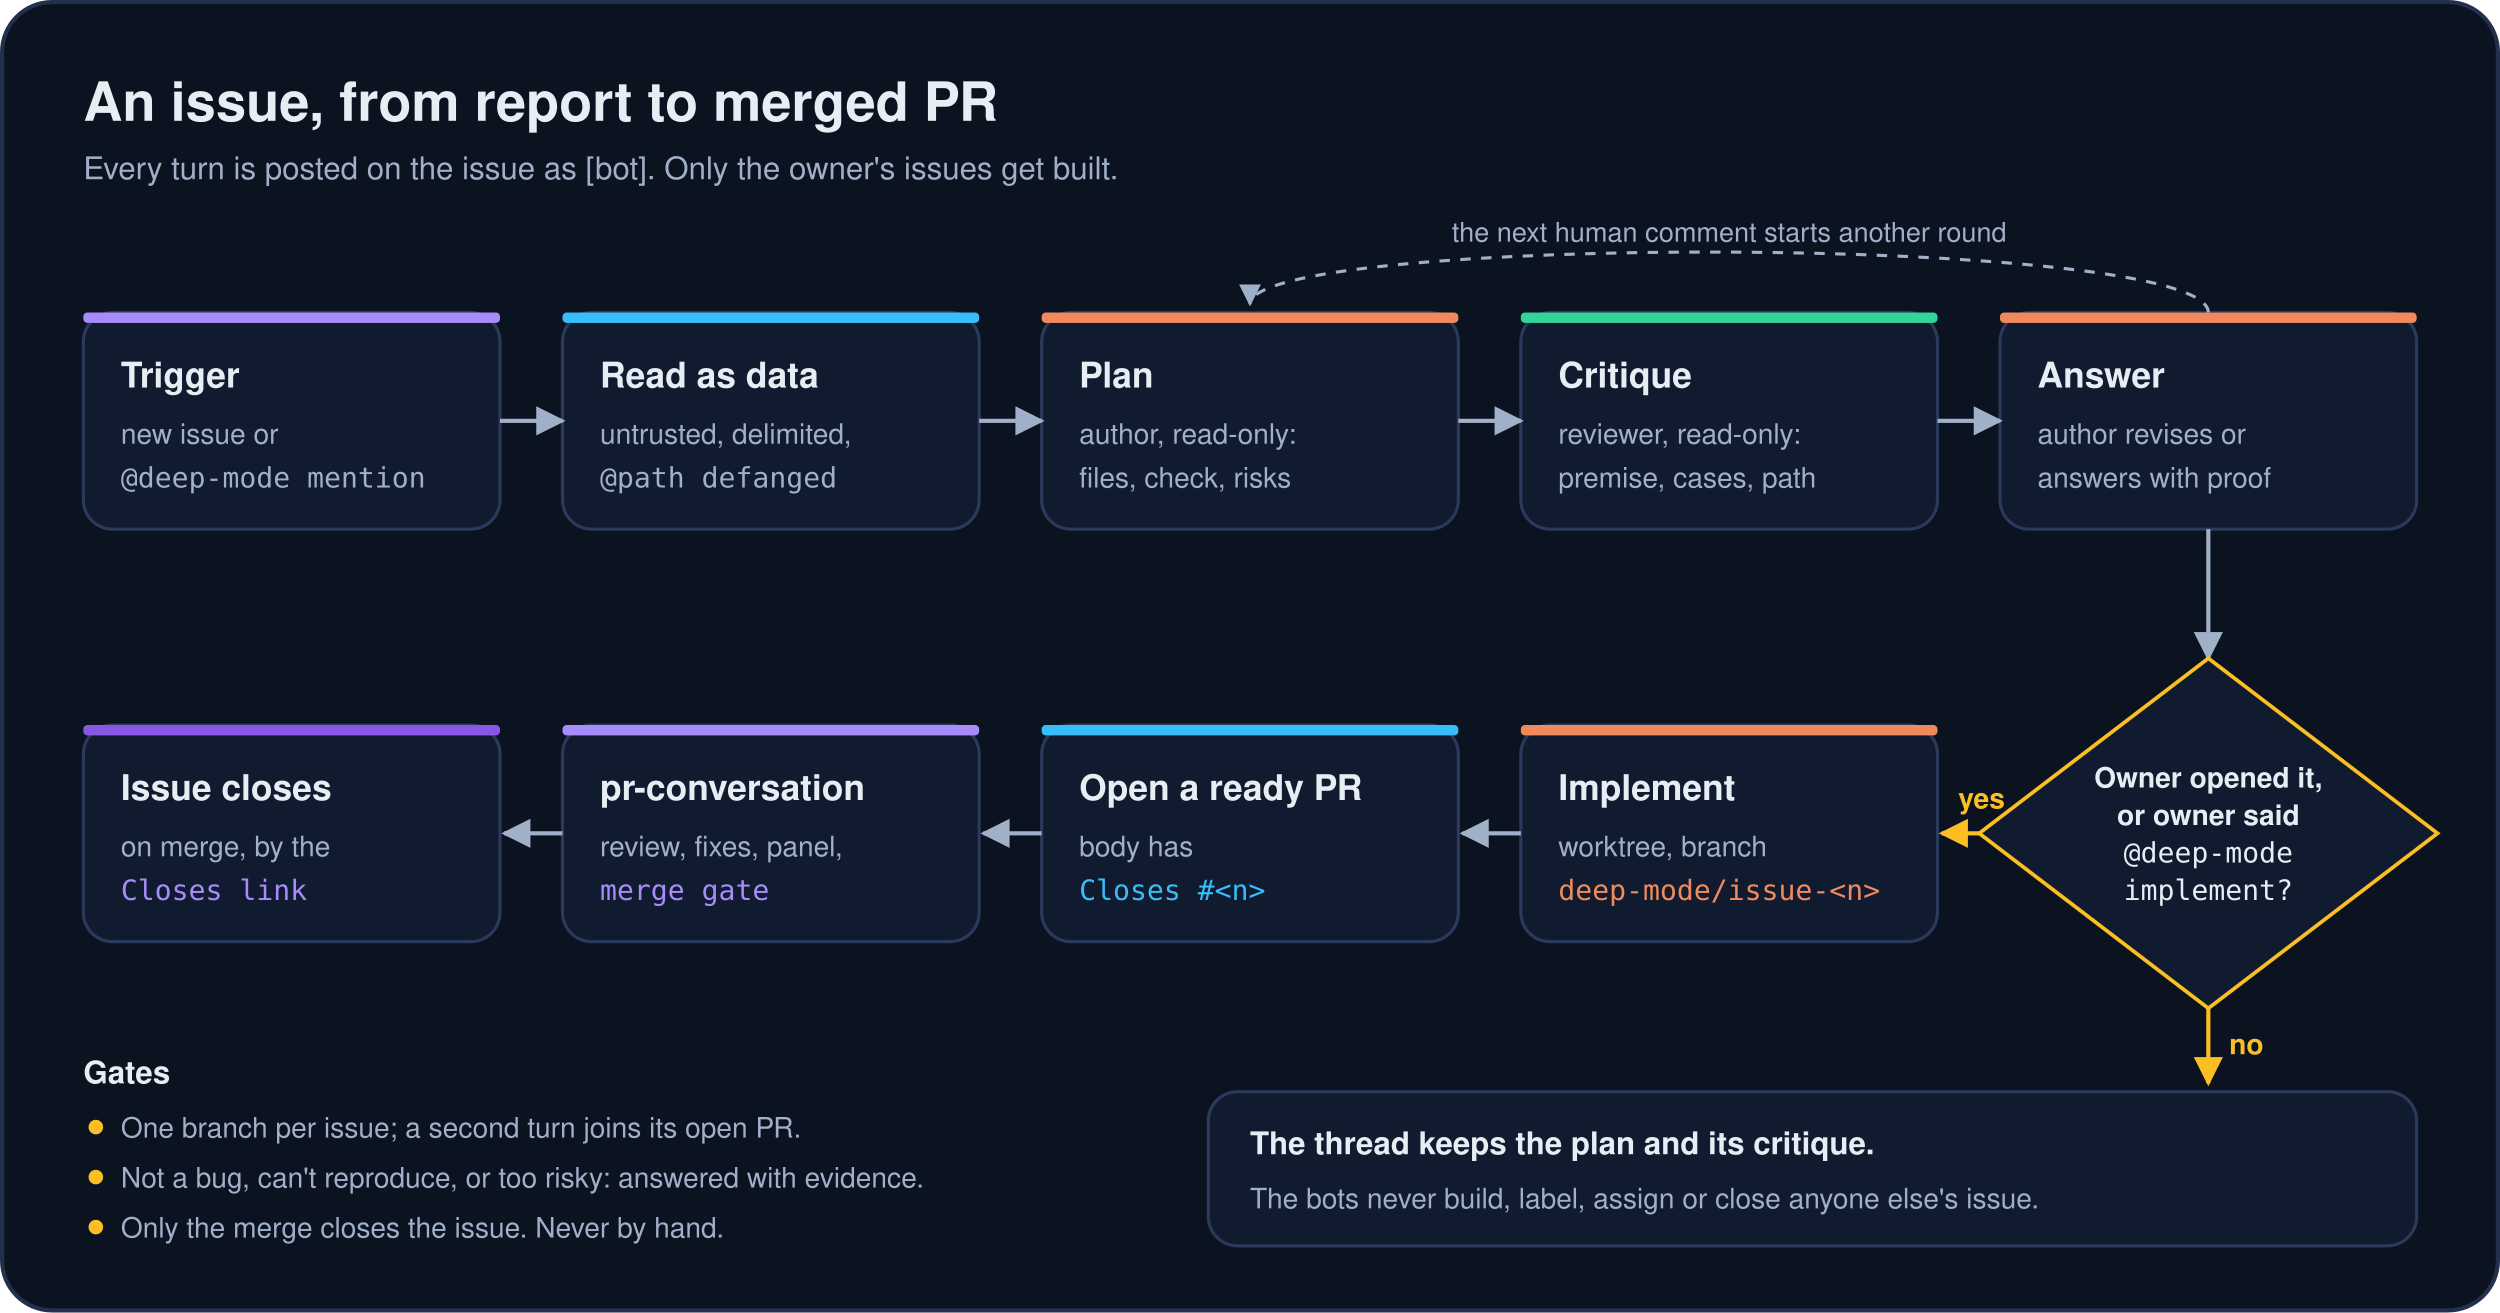
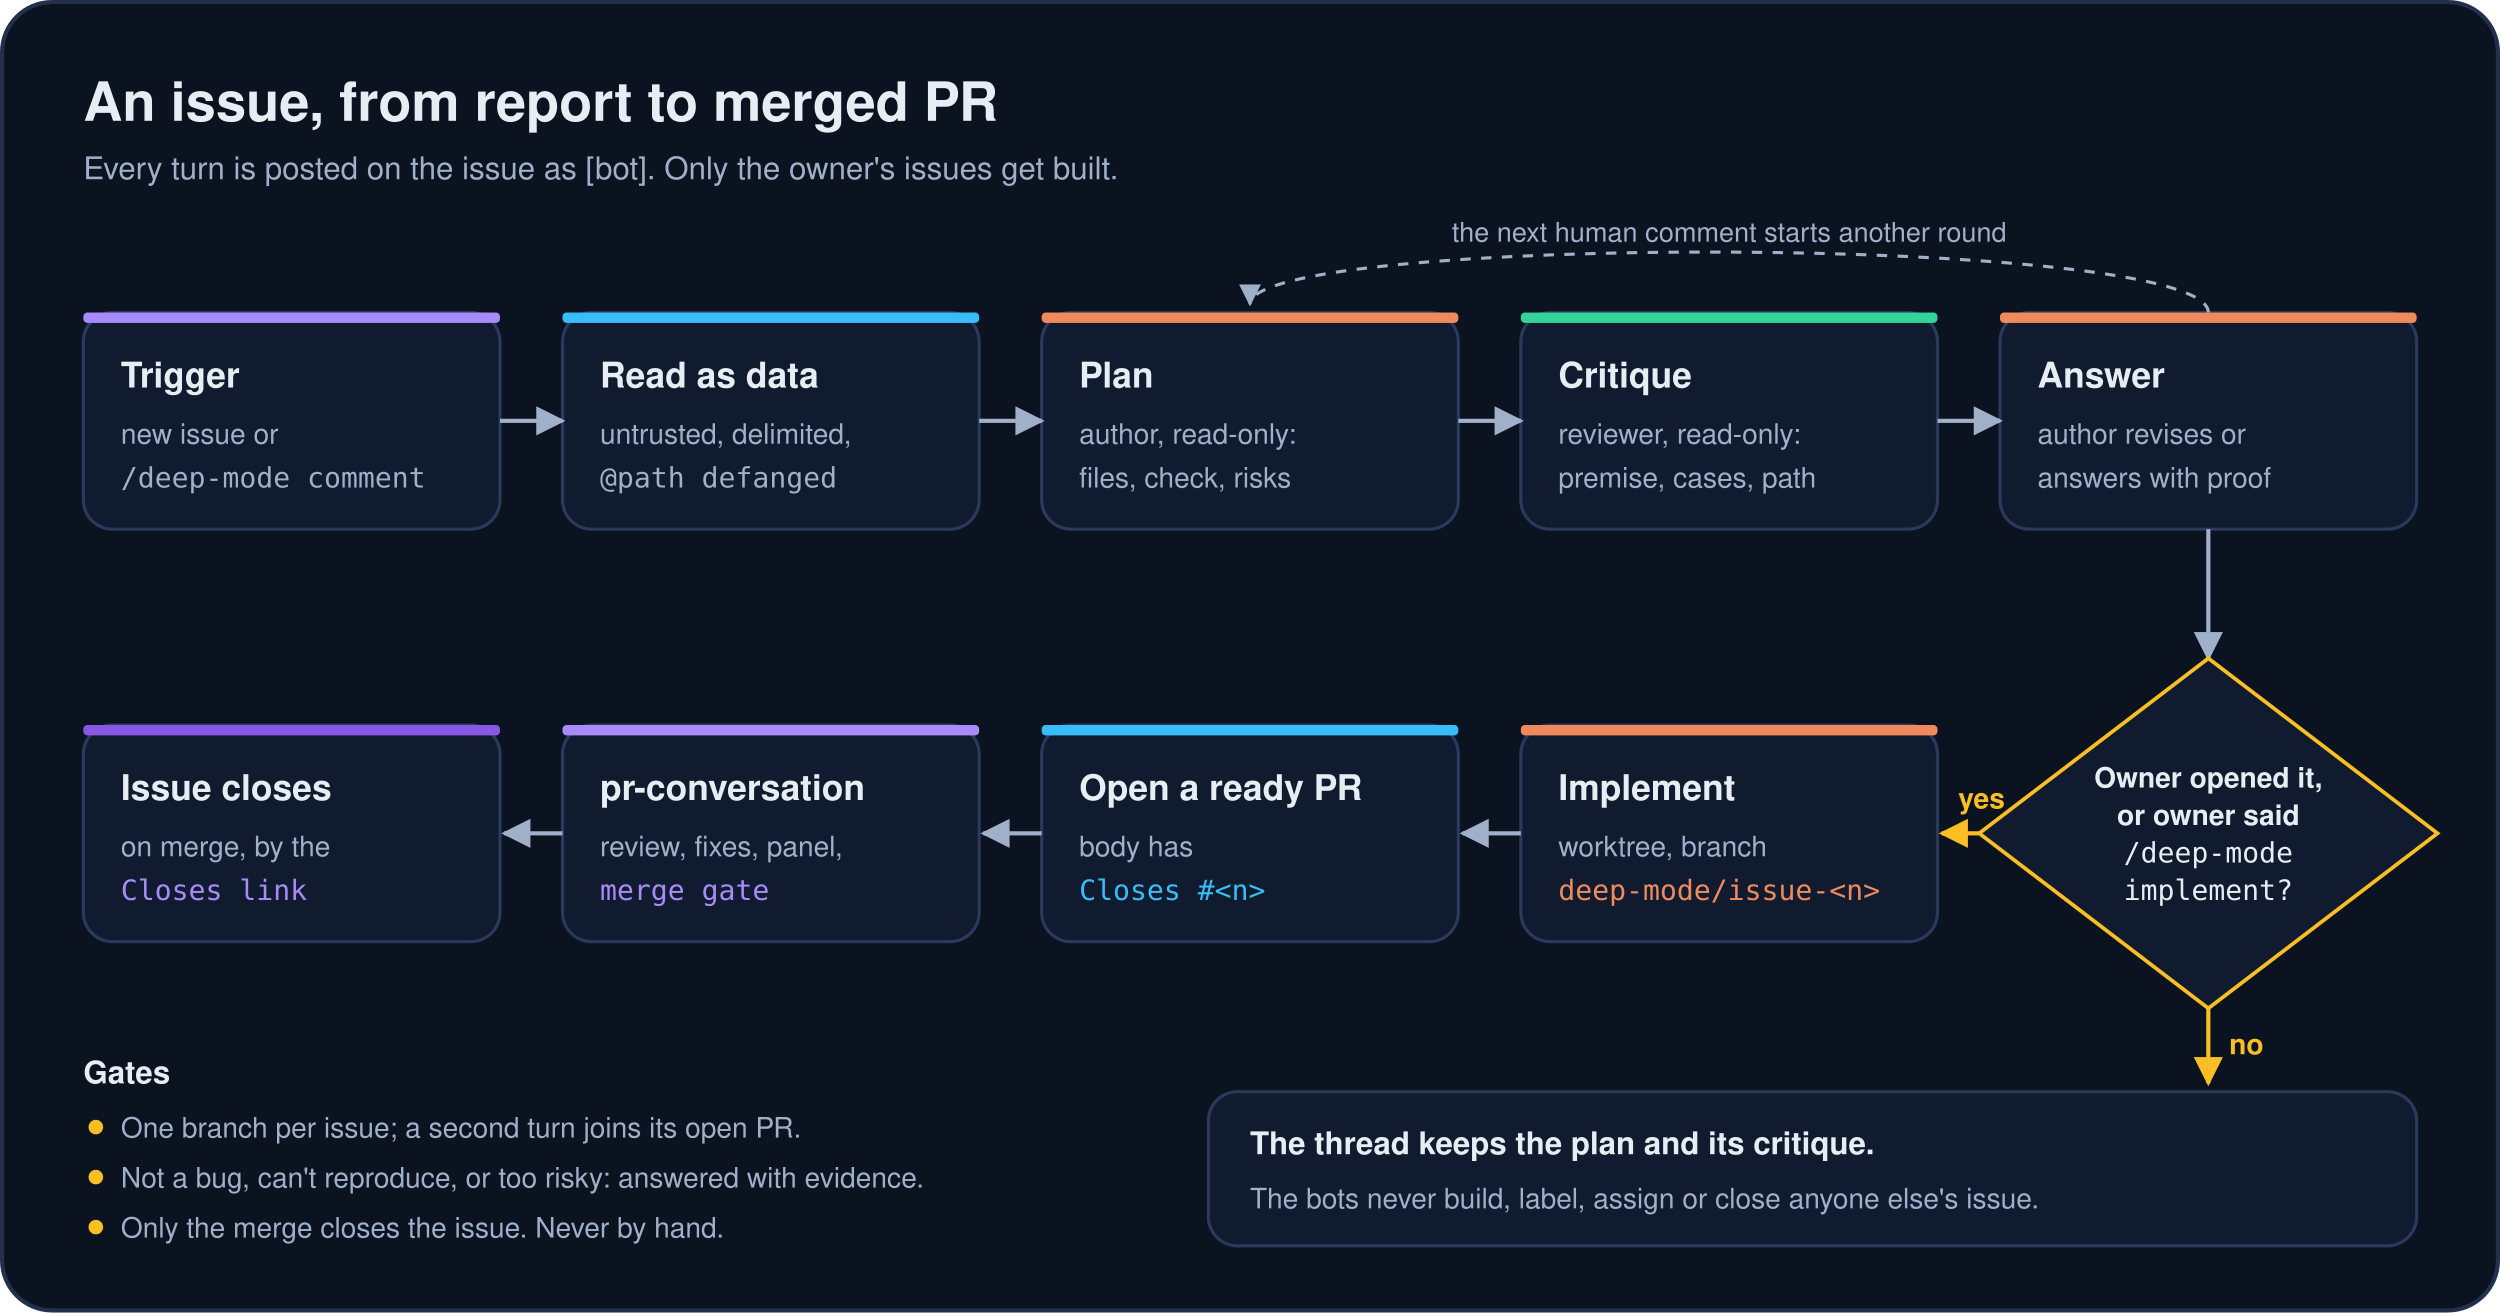
<svg xmlns="http://www.w3.org/2000/svg" width="1200" height="630" viewBox="0 0 1200 630" role="img" aria-labelledby="t d">
  <defs>
    <marker id="ah" viewBox="0 0 10 10" refX="9" refY="5" markerWidth="7" markerHeight="7" orient="auto-start-reverse">
      <path d="M0 0L10 5L0 10z" fill="#9fb0c8" />
    </marker>
    <marker id="ahA" viewBox="0 0 10 10" refX="9" refY="5" markerWidth="7" markerHeight="7" orient="auto-start-reverse">
      <path d="M0 0L10 5L0 10z" fill="#fbbf24" />
    </marker>
    <marker id="ahV" viewBox="0 0 10 10" refX="9" refY="5" markerWidth="7" markerHeight="7" orient="auto-start-reverse">
      <path d="M0 0L10 5L0 10z" fill="#a78bfa" />
    </marker>
    <marker id="ahS" viewBox="0 0 10 10" refX="9" refY="5" markerWidth="7" markerHeight="7" orient="auto-start-reverse">
      <path d="M0 0L10 5L0 10z" fill="#38bdf8" />
    </marker>
  </defs>
  <rect x="1" y="1" width="1198" height="628" rx="24" fill="#0b1220" stroke="#22304d" stroke-width="2" />
  <text x="40" y="58" font-family="ui-sans-serif, -apple-system, 'Segoe UI', Helvetica, Arial, sans-serif" font-size="26" font-weight="700" fill="#e6edf3" text-anchor="start">An issue, from report to merged PR</text>
  <text x="40" y="86" font-family="ui-sans-serif, -apple-system, 'Segoe UI', Helvetica, Arial, sans-serif" font-size="15" font-weight="400" fill="#9fb0c8" text-anchor="start">Every turn is posted on the issue as [bot]. Only the owner's issues get built.</text>
  <rect x="40" y="150" width="200" height="104" rx="14" fill="#111b2f" stroke="#2a3a5c" stroke-width="1.5" />
  <rect x="40" y="150" width="200" height="5" rx="2" fill="#a78bfa" />
  <text x="58" y="186" font-family="ui-sans-serif, -apple-system, 'Segoe UI', Helvetica, Arial, sans-serif" font-size="17" font-weight="600" fill="#e6edf3" text-anchor="start">Trigger</text>
  <text x="58" y="213" font-family="ui-sans-serif, -apple-system, 'Segoe UI', Helvetica, Arial, sans-serif" font-size="13.5" font-weight="400" fill="#9fb0c8" text-anchor="start">new issue or</text>
-   <text x="58" y="234" font-family="ui-monospace, SFMono-Regular, 'Cascadia Mono', Consolas, Menlo, monospace" font-size="13.5" font-weight="400" fill="#9fb0c8" text-anchor="start">@deep-mode mention</text>
+   <text x="58" y="234" font-family="ui-monospace, SFMono-Regular, 'Cascadia Mono', Consolas, Menlo, monospace" font-size="13.5" font-weight="400" fill="#9fb0c8" text-anchor="start">/deep-mode comment</text>
  <rect x="270" y="150" width="200" height="104" rx="14" fill="#111b2f" stroke="#2a3a5c" stroke-width="1.5" />
  <rect x="270" y="150" width="200" height="5" rx="2" fill="#38bdf8" />
  <text x="288" y="186" font-family="ui-sans-serif, -apple-system, 'Segoe UI', Helvetica, Arial, sans-serif" font-size="17" font-weight="600" fill="#e6edf3" text-anchor="start">Read as data</text>
  <text x="288" y="213" font-family="ui-sans-serif, -apple-system, 'Segoe UI', Helvetica, Arial, sans-serif" font-size="13.5" font-weight="400" fill="#9fb0c8" text-anchor="start">untrusted, delimited,</text>
  <text x="288" y="234" font-family="ui-monospace, SFMono-Regular, 'Cascadia Mono', Consolas, Menlo, monospace" font-size="13.5" font-weight="400" fill="#9fb0c8" text-anchor="start">@path defanged</text>
  <rect x="500" y="150" width="200" height="104" rx="14" fill="#111b2f" stroke="#2a3a5c" stroke-width="1.5" />
  <rect x="500" y="150" width="200" height="5" rx="2" fill="#f08a5d" />
  <text x="518" y="186" font-family="ui-sans-serif, -apple-system, 'Segoe UI', Helvetica, Arial, sans-serif" font-size="17" font-weight="600" fill="#e6edf3" text-anchor="start">Plan</text>
  <text x="518" y="213" font-family="ui-sans-serif, -apple-system, 'Segoe UI', Helvetica, Arial, sans-serif" font-size="13.5" font-weight="400" fill="#9fb0c8" text-anchor="start">author, read-only:</text>
  <text x="518" y="234" font-family="ui-sans-serif, -apple-system, 'Segoe UI', Helvetica, Arial, sans-serif" font-size="13.5" font-weight="400" fill="#9fb0c8" text-anchor="start">files, check, risks</text>
  <rect x="730" y="150" width="200" height="104" rx="14" fill="#111b2f" stroke="#2a3a5c" stroke-width="1.5" />
  <rect x="730" y="150" width="200" height="5" rx="2" fill="#34d399" />
  <text x="748" y="186" font-family="ui-sans-serif, -apple-system, 'Segoe UI', Helvetica, Arial, sans-serif" font-size="17" font-weight="600" fill="#e6edf3" text-anchor="start">Critique</text>
  <text x="748" y="213" font-family="ui-sans-serif, -apple-system, 'Segoe UI', Helvetica, Arial, sans-serif" font-size="13.5" font-weight="400" fill="#9fb0c8" text-anchor="start">reviewer, read-only:</text>
  <text x="748" y="234" font-family="ui-sans-serif, -apple-system, 'Segoe UI', Helvetica, Arial, sans-serif" font-size="13.5" font-weight="400" fill="#9fb0c8" text-anchor="start">premise, cases, path</text>
  <rect x="960" y="150" width="200" height="104" rx="14" fill="#111b2f" stroke="#2a3a5c" stroke-width="1.5" />
  <rect x="960" y="150" width="200" height="5" rx="2" fill="#f08a5d" />
  <text x="978" y="186" font-family="ui-sans-serif, -apple-system, 'Segoe UI', Helvetica, Arial, sans-serif" font-size="17" font-weight="600" fill="#e6edf3" text-anchor="start">Answer</text>
  <text x="978" y="213" font-family="ui-sans-serif, -apple-system, 'Segoe UI', Helvetica, Arial, sans-serif" font-size="13.5" font-weight="400" fill="#9fb0c8" text-anchor="start">author revises or</text>
  <text x="978" y="234" font-family="ui-sans-serif, -apple-system, 'Segoe UI', Helvetica, Arial, sans-serif" font-size="13.5" font-weight="400" fill="#9fb0c8" text-anchor="start">answers with proof</text>
  <line x1="240" y1="202" x2="270" y2="202" stroke="#9fb0c8" stroke-width="2" marker-end="url(#ah)" />
  <line x1="470" y1="202" x2="500" y2="202" stroke="#9fb0c8" stroke-width="2" marker-end="url(#ah)" />
  <line x1="700" y1="202" x2="730" y2="202" stroke="#9fb0c8" stroke-width="2" marker-end="url(#ah)" />
  <line x1="930" y1="202" x2="960" y2="202" stroke="#9fb0c8" stroke-width="2" marker-end="url(#ah)" />
  <path d="M1060 150 C1060 112 600 112 600 146" fill="none" stroke="#9fb0c8" stroke-width="1.5" stroke-dasharray="5 5" marker-end="url(#ah)" />
  <text x="830" y="116" font-family="ui-sans-serif, -apple-system, 'Segoe UI', Helvetica, Arial, sans-serif" font-size="13" font-weight="400" fill="#9fb0c8" text-anchor="middle">the next human comment starts another round</text>
  <line x1="1060" y1="254" x2="1060" y2="316" stroke="#9fb0c8" stroke-width="2" marker-end="url(#ah)" />
  <path d="M1060 316 L1170 400 L1060 484 L950 400z" fill="#111b2f" stroke="#fbbf24" stroke-width="1.8" />
  <text x="1060" y="378" font-family="ui-sans-serif, -apple-system, 'Segoe UI', Helvetica, Arial, sans-serif" font-size="13.5" font-weight="600" fill="#e6edf3" text-anchor="middle">Owner opened it,</text>
  <text x="1060" y="396" font-family="ui-sans-serif, -apple-system, 'Segoe UI', Helvetica, Arial, sans-serif" font-size="13.5" font-weight="600" fill="#e6edf3" text-anchor="middle">or owner said</text>
-   <text x="1060" y="414" font-family="ui-monospace, SFMono-Regular, 'Cascadia Mono', Consolas, Menlo, monospace" font-size="13.5" font-weight="500" fill="#e6edf3" text-anchor="middle">@deep-mode</text>
+   <text x="1060" y="414" font-family="ui-monospace, SFMono-Regular, 'Cascadia Mono', Consolas, Menlo, monospace" font-size="13.5" font-weight="500" fill="#e6edf3" text-anchor="middle">/deep-mode</text>
  <text x="1060" y="432" font-family="ui-monospace, SFMono-Regular, 'Cascadia Mono', Consolas, Menlo, monospace" font-size="13.5" font-weight="500" fill="#e6edf3" text-anchor="middle">implement?</text>
  <rect x="730" y="348" width="200" height="104" rx="14" fill="#111b2f" stroke="#2a3a5c" stroke-width="1.5" />
  <rect x="730" y="348" width="200" height="5" rx="2" fill="#f08a5d" />
  <text x="748" y="384" font-family="ui-sans-serif, -apple-system, 'Segoe UI', Helvetica, Arial, sans-serif" font-size="17" font-weight="600" fill="#e6edf3" text-anchor="start">Implement</text>
  <text x="748" y="411" font-family="ui-sans-serif, -apple-system, 'Segoe UI', Helvetica, Arial, sans-serif" font-size="13.5" font-weight="400" fill="#9fb0c8" text-anchor="start">worktree, branch</text>
  <text x="748" y="432" font-family="ui-monospace, SFMono-Regular, 'Cascadia Mono', Consolas, Menlo, monospace" font-size="13.5" font-weight="500" fill="#f08a5d" text-anchor="start">deep-mode/issue-&lt;n&gt;</text>
  <rect x="500" y="348" width="200" height="104" rx="14" fill="#111b2f" stroke="#2a3a5c" stroke-width="1.5" />
  <rect x="500" y="348" width="200" height="5" rx="2" fill="#38bdf8" />
  <text x="518" y="384" font-family="ui-sans-serif, -apple-system, 'Segoe UI', Helvetica, Arial, sans-serif" font-size="17" font-weight="600" fill="#e6edf3" text-anchor="start">Open a ready PR</text>
  <text x="518" y="411" font-family="ui-sans-serif, -apple-system, 'Segoe UI', Helvetica, Arial, sans-serif" font-size="13.5" font-weight="400" fill="#9fb0c8" text-anchor="start">body has</text>
  <text x="518" y="432" font-family="ui-monospace, SFMono-Regular, 'Cascadia Mono', Consolas, Menlo, monospace" font-size="13.5" font-weight="500" fill="#38bdf8" text-anchor="start">Closes #&lt;n&gt;</text>
  <rect x="270" y="348" width="200" height="104" rx="14" fill="#111b2f" stroke="#2a3a5c" stroke-width="1.5" />
  <rect x="270" y="348" width="200" height="5" rx="2" fill="#a78bfa" />
  <text x="288" y="384" font-family="ui-sans-serif, -apple-system, 'Segoe UI', Helvetica, Arial, sans-serif" font-size="17" font-weight="600" fill="#e6edf3" text-anchor="start">pr-conversation</text>
  <text x="288" y="411" font-family="ui-sans-serif, -apple-system, 'Segoe UI', Helvetica, Arial, sans-serif" font-size="13.5" font-weight="400" fill="#9fb0c8" text-anchor="start">review, fixes, panel,</text>
  <text x="288" y="432" font-family="ui-monospace, SFMono-Regular, 'Cascadia Mono', Consolas, Menlo, monospace" font-size="13.5" font-weight="500" fill="#a78bfa" text-anchor="start">merge gate</text>
  <rect x="40" y="348" width="200" height="104" rx="14" fill="#111b2f" stroke="#2a3a5c" stroke-width="1.5" />
  <rect x="40" y="348" width="200" height="5" rx="2" fill="#8957e5" />
  <text x="58" y="384" font-family="ui-sans-serif, -apple-system, 'Segoe UI', Helvetica, Arial, sans-serif" font-size="17" font-weight="600" fill="#e6edf3" text-anchor="start">Issue closes</text>
  <text x="58" y="411" font-family="ui-sans-serif, -apple-system, 'Segoe UI', Helvetica, Arial, sans-serif" font-size="13.5" font-weight="400" fill="#9fb0c8" text-anchor="start">on merge, by the</text>
  <text x="58" y="432" font-family="ui-monospace, SFMono-Regular, 'Cascadia Mono', Consolas, Menlo, monospace" font-size="13.5" font-weight="500" fill="#a78bfa" text-anchor="start">Closes link</text>
  <line x1="950" y1="400" x2="932" y2="400" stroke="#fbbf24" stroke-width="2" marker-end="url(#ahA)" />
  <text x="940" y="388" font-family="ui-sans-serif, -apple-system, 'Segoe UI', Helvetica, Arial, sans-serif" font-size="13.5" font-weight="700" fill="#fbbf24" text-anchor="start">yes</text>
  <line x1="730" y1="400" x2="702" y2="400" stroke="#9fb0c8" stroke-width="2" marker-end="url(#ah)" />
  <line x1="500" y1="400" x2="472" y2="400" stroke="#9fb0c8" stroke-width="2" marker-end="url(#ah)" />
  <line x1="270" y1="400" x2="242" y2="400" stroke="#9fb0c8" stroke-width="2" marker-end="url(#ah)" />
  <line x1="1060" y1="484" x2="1060" y2="520" stroke="#fbbf24" stroke-width="2" marker-end="url(#ahA)" />
  <text x="1070" y="506" font-family="ui-sans-serif, -apple-system, 'Segoe UI', Helvetica, Arial, sans-serif" font-size="13.5" font-weight="700" fill="#fbbf24" text-anchor="start">no</text>
  <rect x="580" y="524" width="580" height="74" rx="14" fill="#111b2f" stroke="#2a3a5c" stroke-width="1.5" />
  <text x="600" y="554" font-family="ui-sans-serif, -apple-system, 'Segoe UI', Helvetica, Arial, sans-serif" font-size="15" font-weight="600" fill="#e6edf3" text-anchor="start">The thread keeps the plan and its critique.</text>
  <text x="600" y="580" font-family="ui-sans-serif, -apple-system, 'Segoe UI', Helvetica, Arial, sans-serif" font-size="13.5" font-weight="400" fill="#9fb0c8" text-anchor="start">The bots never build, label, assign or close anyone else's issue.</text>
  <text x="40" y="520" font-family="ui-sans-serif, -apple-system, 'Segoe UI', Helvetica, Arial, sans-serif" font-size="15" font-weight="700" fill="#e6edf3" text-anchor="start">Gates</text>
  <circle cx="46" cy="541" r="3.5" fill="#fbbf24" />
  <text x="58" y="546" font-family="ui-sans-serif, -apple-system, 'Segoe UI', Helvetica, Arial, sans-serif" font-size="13.5" font-weight="400" fill="#9fb0c8" text-anchor="start">One branch per issue; a second turn joins its open PR.</text>
  <circle cx="46" cy="565" r="3.5" fill="#fbbf24" />
  <text x="58" y="570" font-family="ui-sans-serif, -apple-system, 'Segoe UI', Helvetica, Arial, sans-serif" font-size="13.5" font-weight="400" fill="#9fb0c8" text-anchor="start">Not a bug, can't reproduce, or too risky: answered with evidence.</text>
  <circle cx="46" cy="589" r="3.5" fill="#fbbf24" />
  <text x="58" y="594" font-family="ui-sans-serif, -apple-system, 'Segoe UI', Helvetica, Arial, sans-serif" font-size="13.5" font-weight="400" fill="#9fb0c8" text-anchor="start">Only the merge closes the issue. Never by hand.</text>
</svg>
